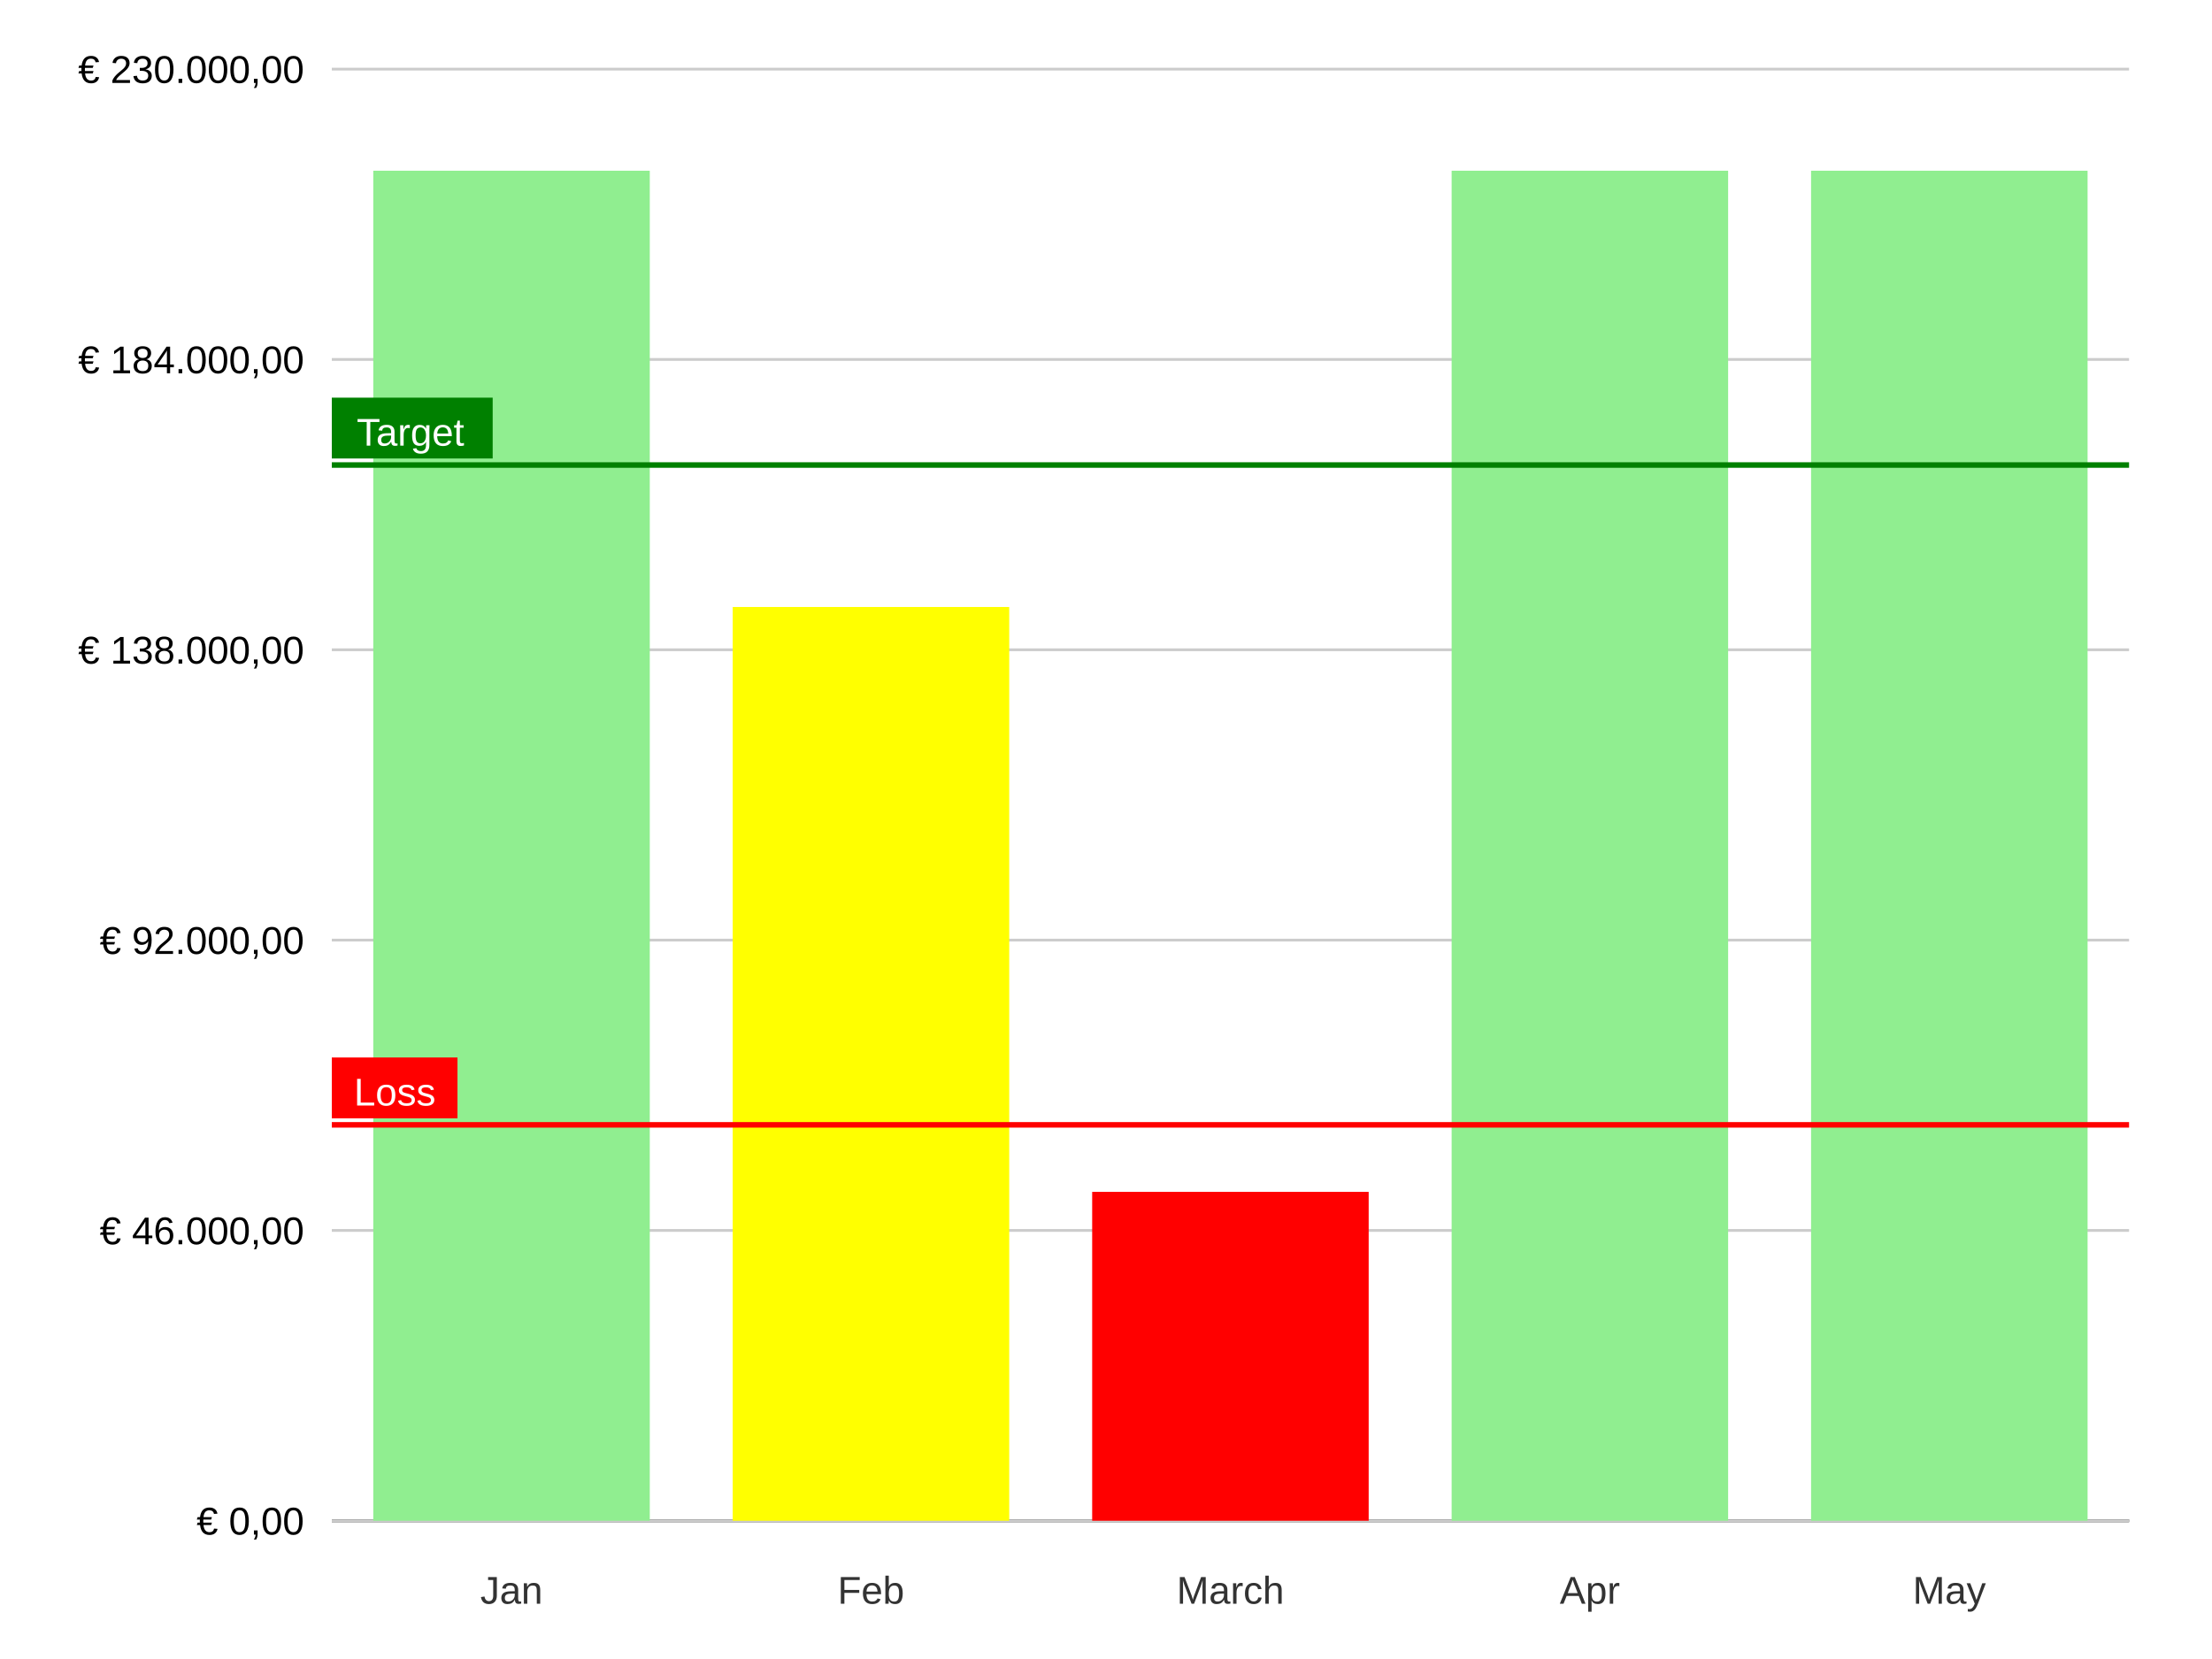
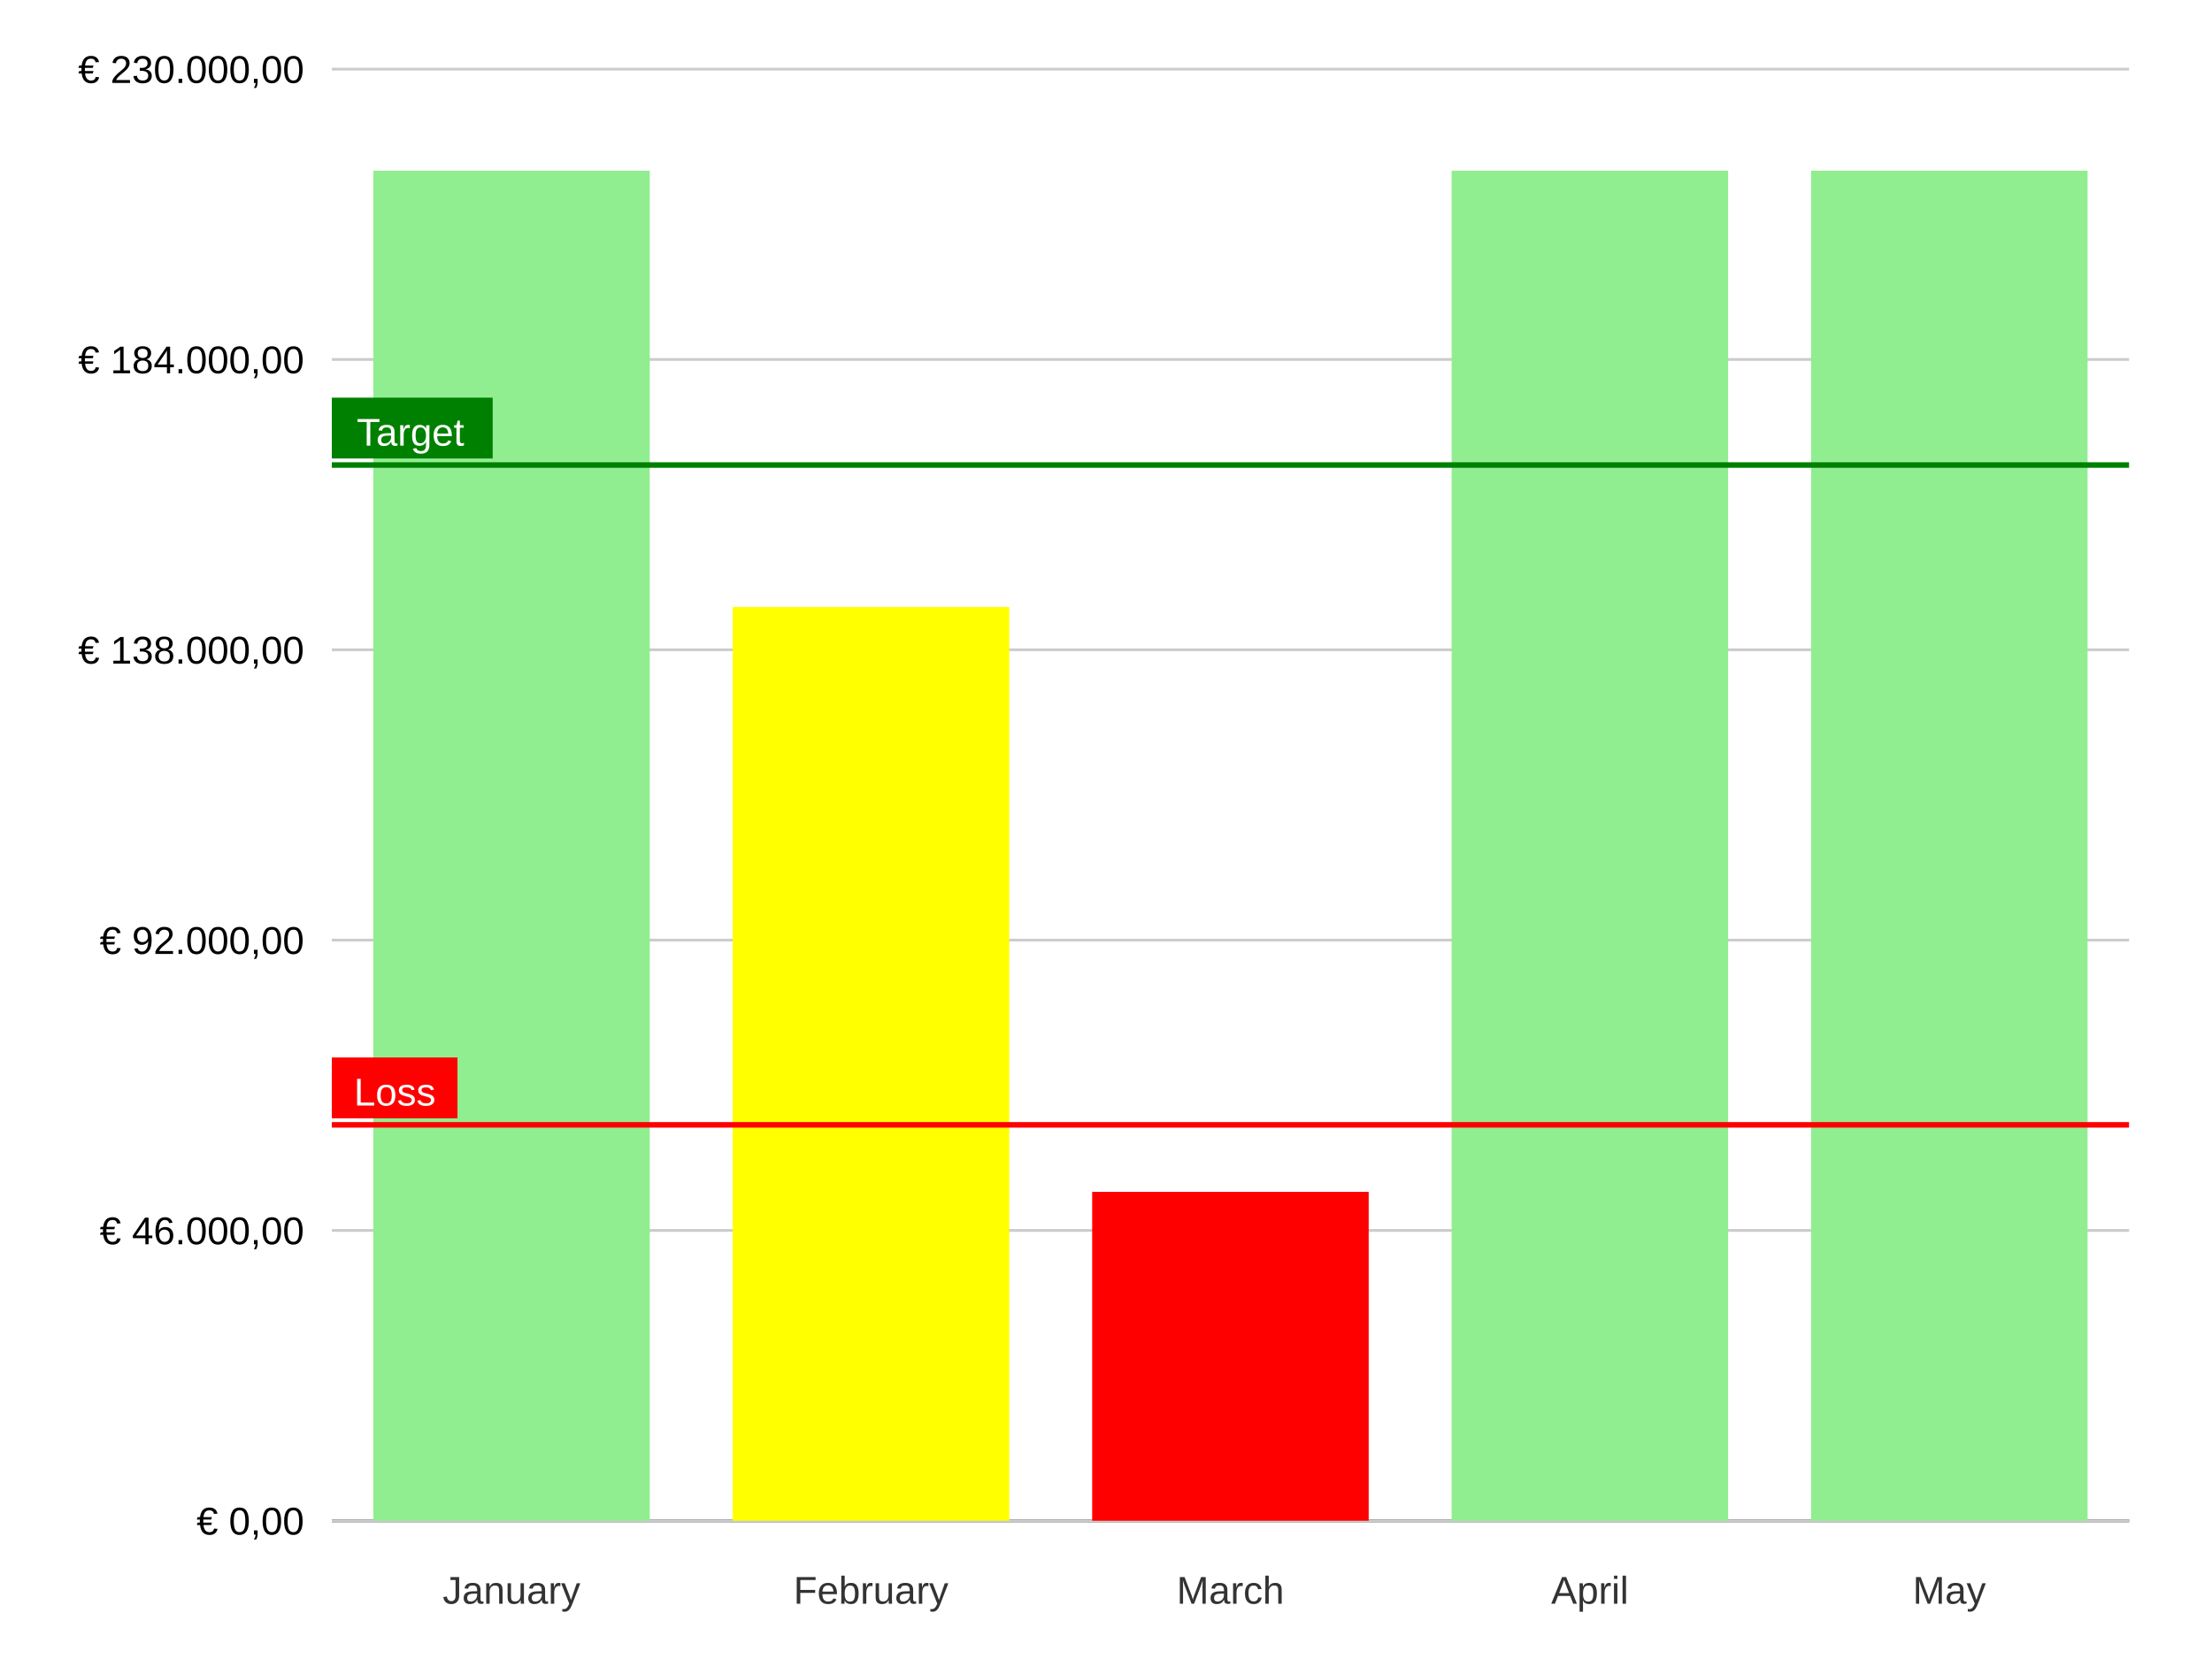
<svg xmlns="http://www.w3.org/2000/svg" width="800" height="600">
  <rect width="800" height="600" fill="white" />
  <text x="110" y="555" font-family="arial" font-size="14" fill="black" text-anchor="end">€ 0,00</text>
  <text x="110" y="450" font-family="arial" font-size="14" fill="black" text-anchor="end">€ 46.000,00</text>
  <text x="110" y="345" font-family="arial" font-size="14" fill="black" text-anchor="end">€ 92.000,00</text>
  <text x="110" y="240" font-family="arial" font-size="14" fill="black" text-anchor="end">€ 138.000,00</text>
  <text x="110" y="135" font-family="arial" font-size="14" fill="black" text-anchor="end">€ 184.000,00</text>
  <text x="110" y="30" font-family="arial" font-size="14" fill="black" text-anchor="end">€ 230.000,00</text>
  <text text-anchor="middle" font-family="arial" alignment-baseline="middle" transform="rotate(270, 20, 262.5)" x="20" y="262.5" font-size="14" fill="black" />
  <line x1="120" y1="550" x2="770" y2="550" stroke="black" />
  <text x="445" y="590" font-family="arial" font-size="14" text-anchor="middle" />
  <line x1="120" y1="550" x2="770" y2="550" stroke="#ccc" stroke-dasharray="" stroke-width="1" />
  <line x1="120" y1="445" x2="770" y2="445" stroke="#ccc" stroke-dasharray="" stroke-width="1" />
  <line x1="120" y1="340" x2="770" y2="340" stroke="#ccc" stroke-dasharray="" stroke-width="1" />
  <line x1="120" y1="235" x2="770" y2="235" stroke="#ccc" stroke-dasharray="" stroke-width="1" />
  <line x1="120" y1="130" x2="770" y2="130" stroke="#ccc" stroke-dasharray="" stroke-width="1" />
  <line x1="120" y1="25" x2="770" y2="25" stroke="#ccc" stroke-dasharray="" stroke-width="1" />
  <rect x="135" y="61.745" width="100" height="488.255" fill="lightgreen" fill-opacity="1" stroke="none" stroke-width="0" rx="0" ry="0" />
-   <text x="185" y="580" font-family="arial" font-size="14" fill="#333" stroke="none" stroke-width="0" text-anchor="middle" dominant-baseline="alphabetic">Jan</text>
+   <text x="185" y="580" font-family="arial" font-size="14" fill="#333" stroke="none" stroke-width="0" text-anchor="middle" dominant-baseline="alphabetic">January</text>
  <rect x="265" y="219.527" width="100" height="330.473" fill="yellow" fill-opacity="1" stroke="none" stroke-width="0" rx="0" ry="0" />
-   <text x="315" y="580" font-family="arial" font-size="14" fill="#333" stroke="none" stroke-width="0" text-anchor="middle" dominant-baseline="alphabetic">Feb</text>
+   <text x="315" y="580" font-family="arial" font-size="14" fill="#333" stroke="none" stroke-width="0" text-anchor="middle" dominant-baseline="alphabetic">February</text>
  <rect x="395" y="431.054" width="100" height="118.946" fill="red" fill-opacity="1" stroke="none" stroke-width="0" rx="0" ry="0" />
  <text x="445" y="580" font-family="arial" font-size="14" fill="#333" stroke="none" stroke-width="0" text-anchor="middle" dominant-baseline="alphabetic">March</text>
  <rect x="525" y="61.745" width="100" height="488.255" fill="lightgreen" fill-opacity="1" stroke="none" stroke-width="0" rx="0" ry="0" />
-   <text x="575" y="580" font-family="arial" font-size="14" fill="#333" stroke="none" stroke-width="0" text-anchor="middle" dominant-baseline="alphabetic">Apr</text>
+   <text x="575" y="580" font-family="arial" font-size="14" fill="#333" stroke="none" stroke-width="0" text-anchor="middle" dominant-baseline="alphabetic">April</text>
  <rect x="655" y="61.745" width="100" height="488.255" fill="lightgreen" fill-opacity="1" stroke="none" stroke-width="0" rx="0" ry="0" />
  <text x="705" y="580" font-family="arial" font-size="14" fill="#333" stroke="none" stroke-width="0" text-anchor="middle" dominant-baseline="alphabetic">May</text>
  <line x1="120" y1="168.182" x2="770" y2="168.182" stroke="green" stroke-dasharray="" stroke-width="2" />
  <rect x="120" y="143.818" width="58.182" height="22" fill="green" fill-opacity="1" stroke="" stroke-width="0" rx="0" ry="0" />
  <text x="129" y="161.182" font-family="arial" font-size="14" fill="white" stroke="none" stroke-width="0" text-anchor="start" dominant-baseline="alphabetic">Target</text>
  <line x1="120" y1="406.818" x2="770" y2="406.818" stroke="red" stroke-dasharray="" stroke-width="2" />
  <rect x="120" y="382.455" width="45.455" height="22" fill="red" fill-opacity="1" stroke="" stroke-width="0" rx="0" ry="0" />
  <text x="128" y="399.818" font-family="arial" font-size="14" fill="white" stroke="none" stroke-width="0" text-anchor="start" dominant-baseline="alphabetic">Loss</text>
</svg>
